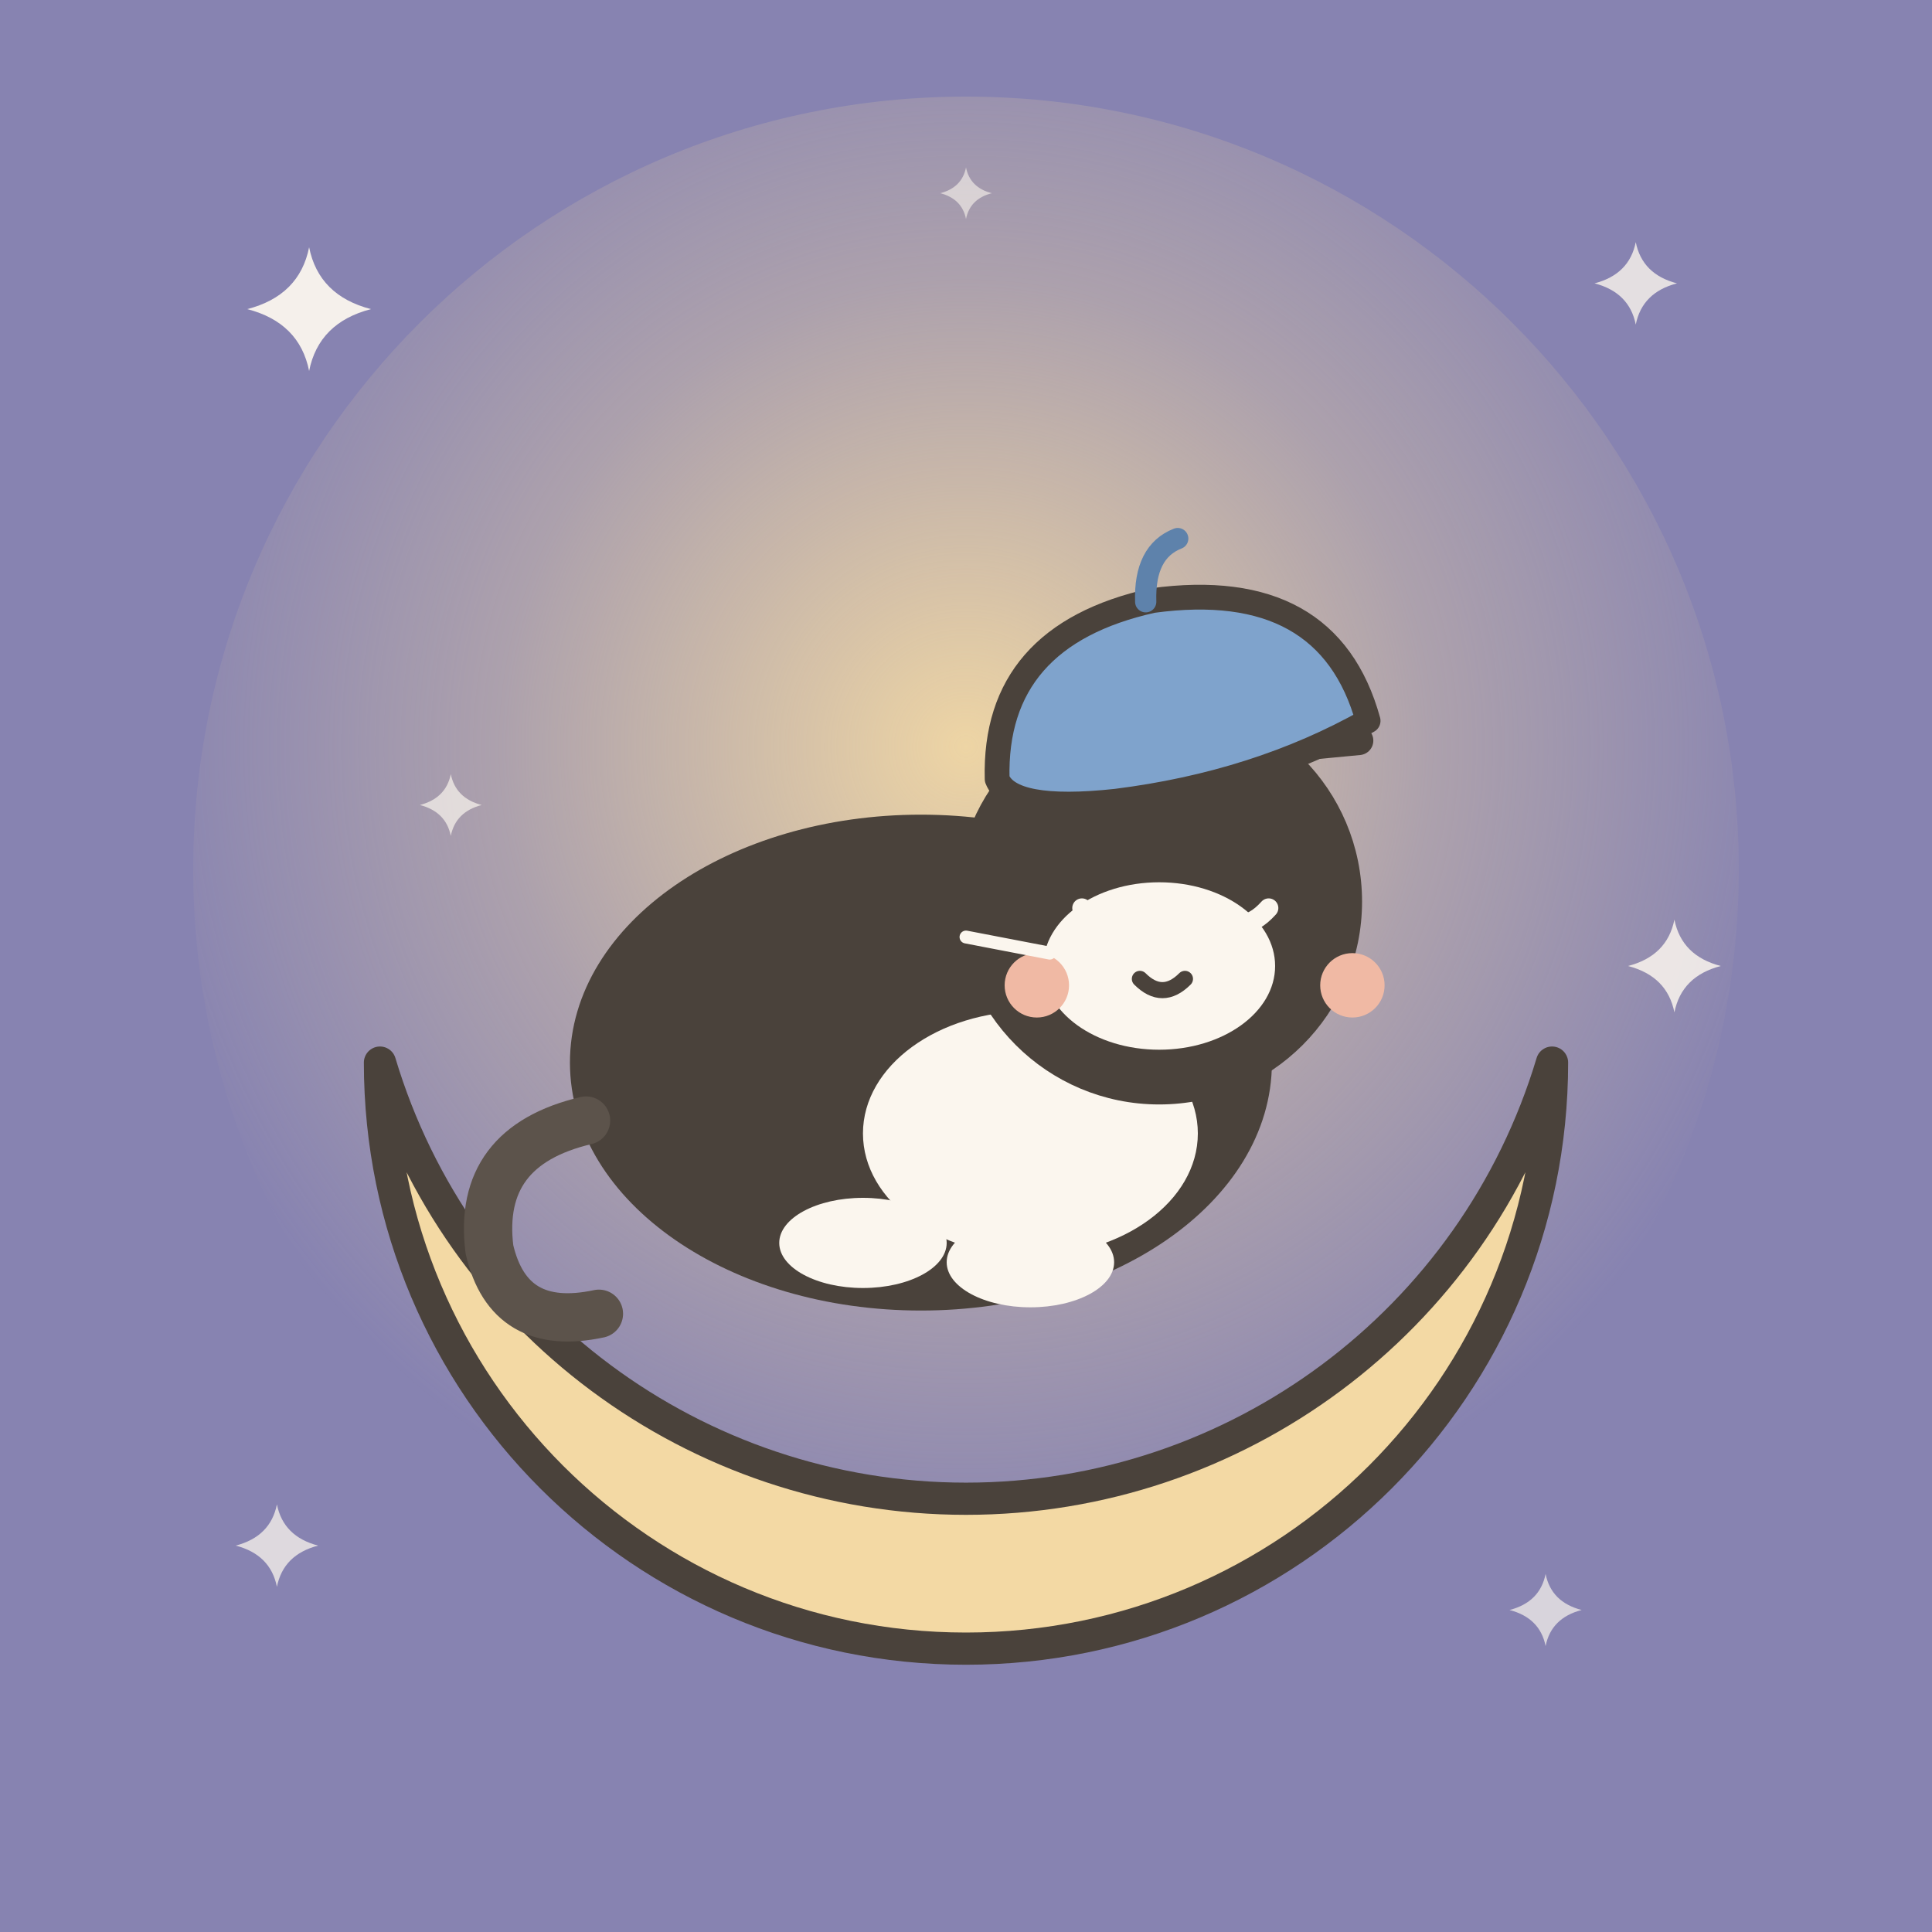
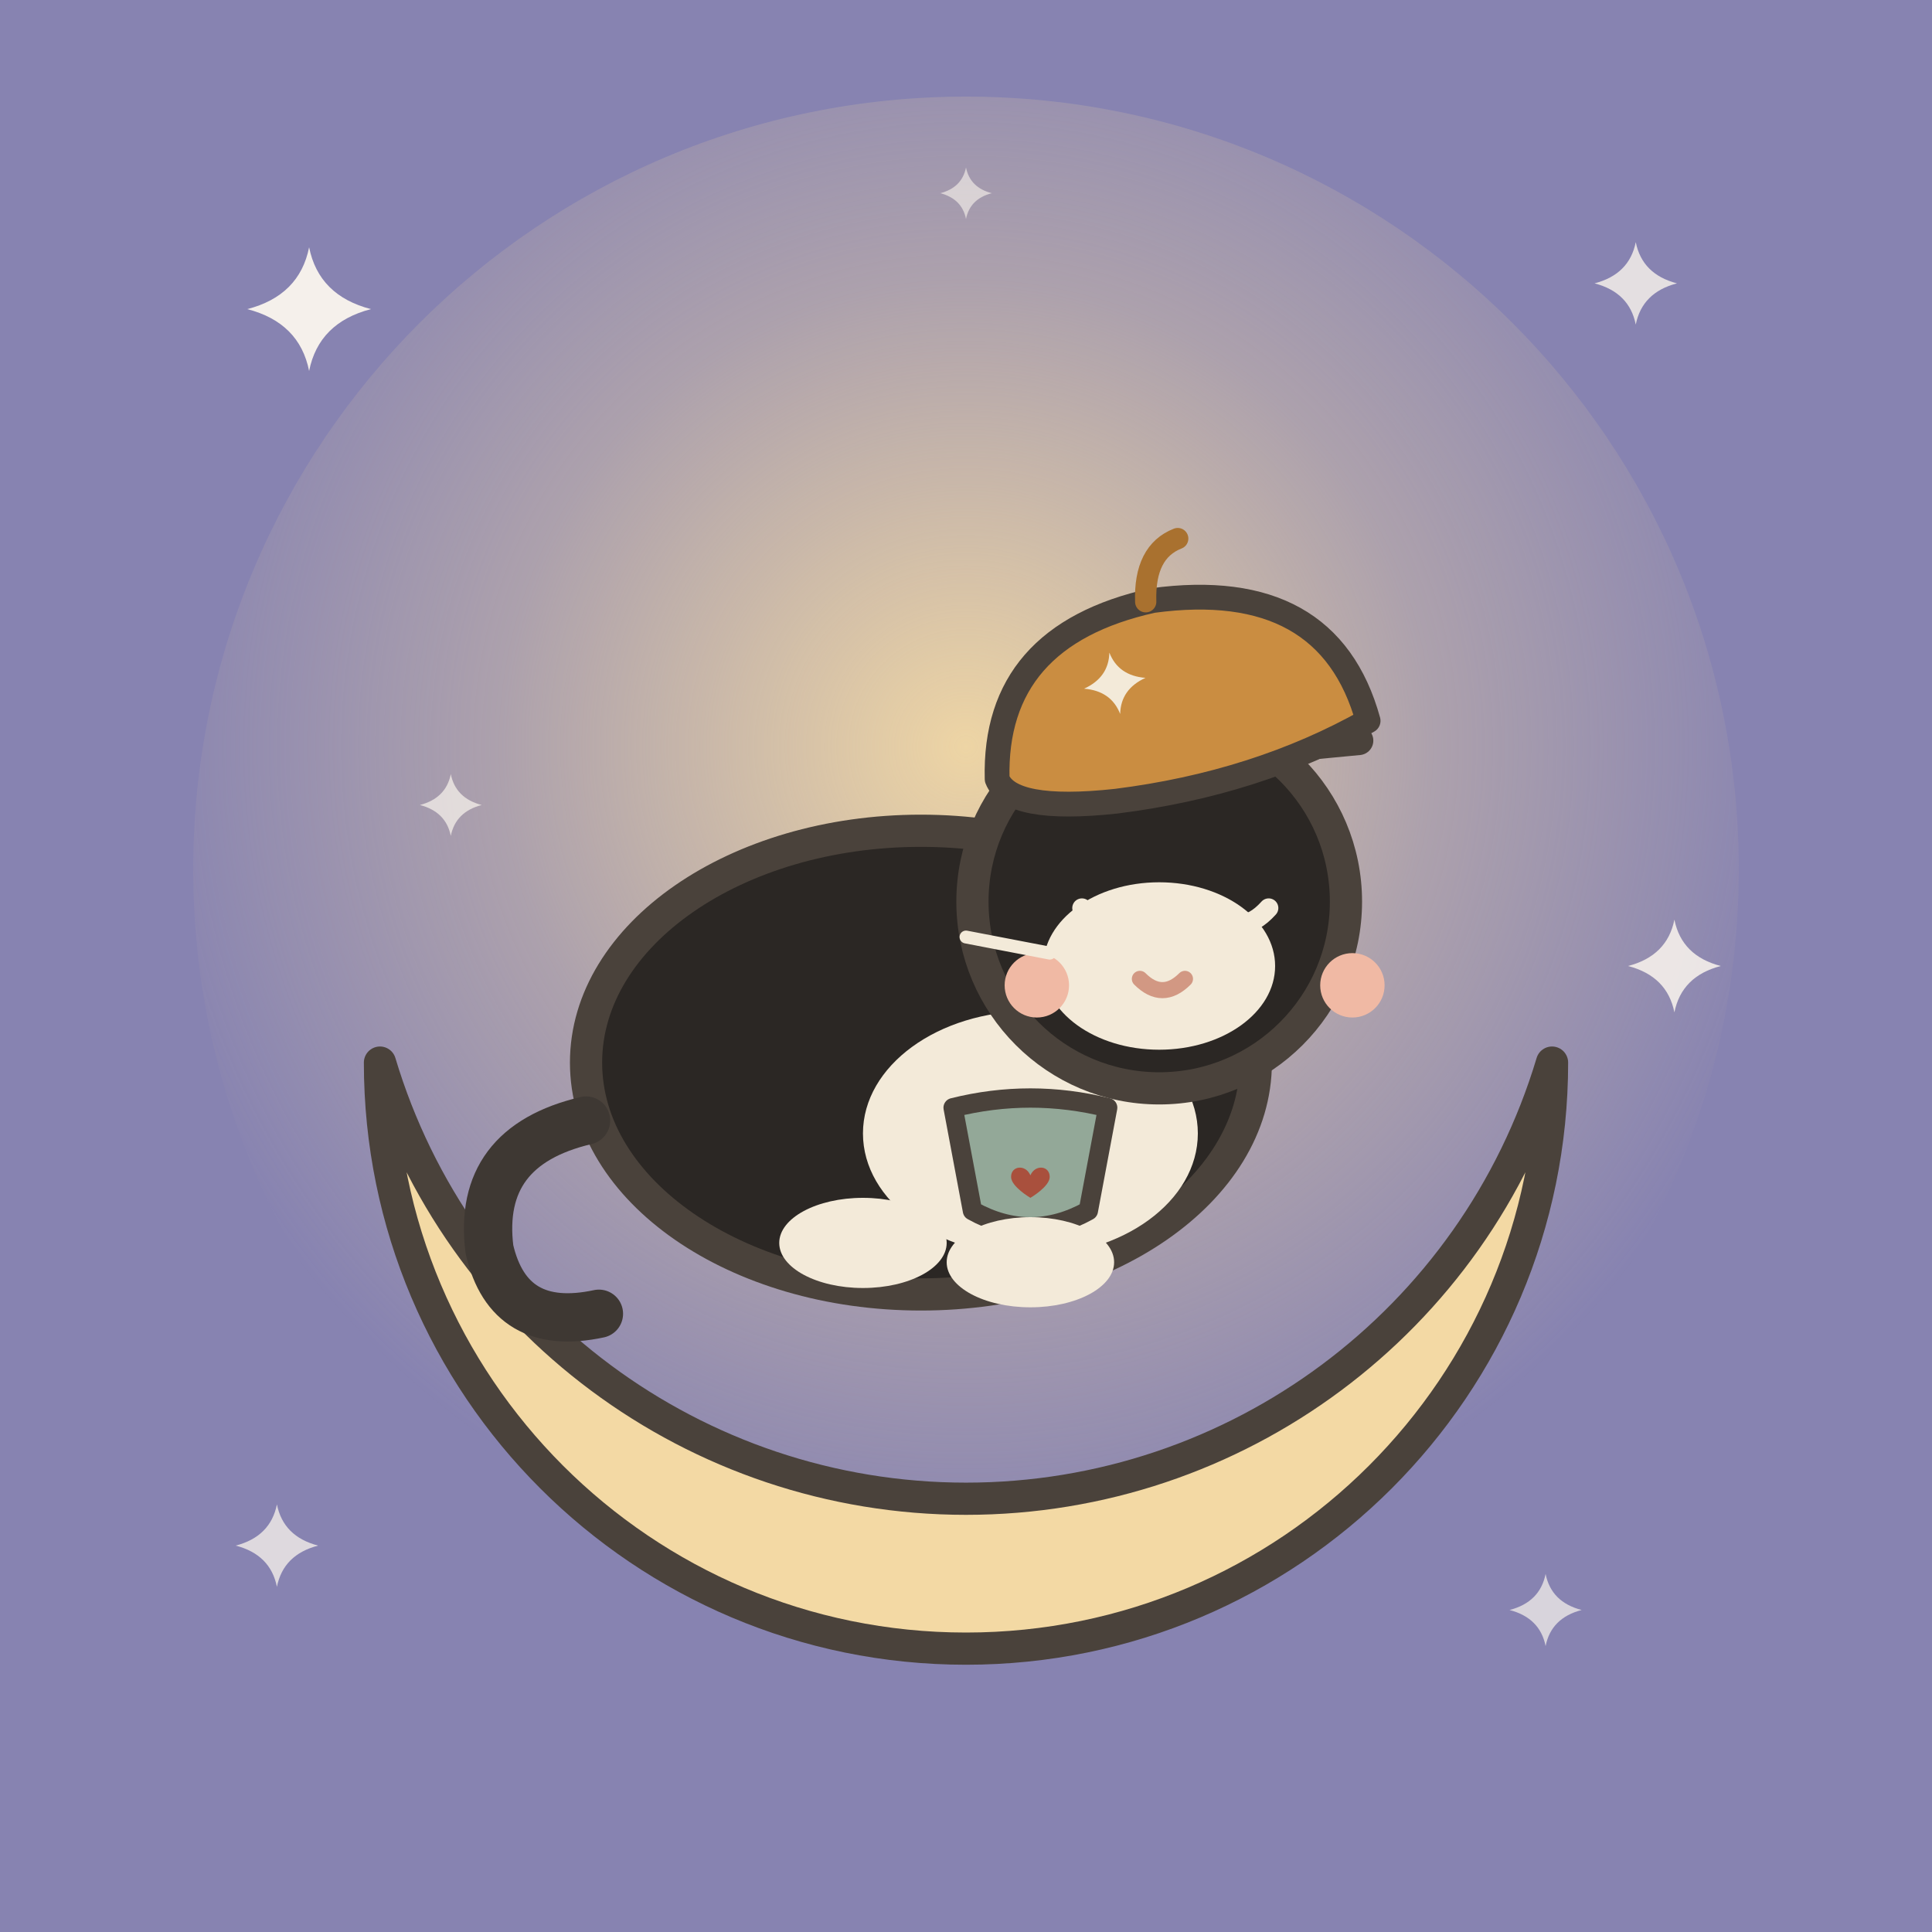
<svg xmlns="http://www.w3.org/2000/svg" viewBox="0 0 600 600" role="img">
  <defs>
    <radialGradient id="glow" cx="50%" cy="42%" r="55%">
      <stop offset="0%" stop-color="#F3D9A4" stop-opacity="0.95" />
      <stop offset="55%" stop-color="#F3D9A4" stop-opacity="0.35" />
      <stop offset="100%" stop-color="#F3D9A4" stop-opacity="0" />
    </radialGradient>
  </defs>
  <rect width="600" height="600" fill="#8E8BB8" />
  <rect width="600" height="600" fill="#7C79A8" opacity="0.4" />
  <circle cx="300" cy="270" r="240" fill="url(#glow)" />
  <path d="M118,330 A190,190 0 0 0 482,330 A150,150 0 0 1 118,330 Z" fill="#F3D9A4" stroke="#4A423B" stroke-width="10" stroke-linecap="round" stroke-linejoin="round" />
-   <ellipse cx="286" cy="330" rx="104" ry="72" fill="#4A423B" stroke="#4A423B" stroke-width="10" />
-   <ellipse cx="320" cy="352" rx="52" ry="38" fill="#FBF6EE" />
-   <ellipse cx="268" cy="386" rx="26" ry="14" fill="#FBF6EE" />
-   <ellipse cx="320" cy="392" rx="26" ry="14" fill="#FBF6EE" />
-   <circle cx="360" cy="280" r="58" fill="#4A423B" stroke="#4A423B" stroke-width="10" />
-   <path d="M322,244 l8,-38 l32,22 Z" fill="#4A423B" stroke="#4A423B" stroke-width="9" stroke-linecap="round" stroke-linejoin="round" />
-   <path d="M380,234 l18,-34 l24,30 Z" fill="#4A423B" stroke="#4A423B" stroke-width="9" stroke-linecap="round" stroke-linejoin="round" />
-   <ellipse cx="360" cy="300" rx="36" ry="26" fill="#FBF6EE" />
-   <path d="M336,282 q9,10 18,0 M376,282 q9,10 18,0" fill="none" stroke="#FBF6EE" stroke-width="6" stroke-linecap="round" stroke-linejoin="round" />
-   <path d="M354,304 q7,7 14,0" fill="none" stroke="#4A423B" stroke-width="5" stroke-linecap="round" stroke-linejoin="round" />
+   <ellipse cx="286" cy="330" rx="104" ry="72" fill="#2B2724" stroke="#4A423B" stroke-width="10" />
+   <ellipse cx="320" cy="352" rx="52" ry="38" fill="#F3EAD9" />
+   <path d="M296,344 Q320,338 344,344 L338,376 Q320,386 302,376 Z" fill="#93A898" stroke="#4A423B" stroke-width="6" stroke-linecap="round" stroke-linejoin="round" />
+   <path transform="translate(320,362) scale(0.5)" fill="#A9503D" d="M0,6 C-3,-1 -12,0 -12,7 C-12,13 0,20 0,20 C0,20 12,13 12,7 C12,0 3,-1 0,6 Z" />
+   <ellipse cx="268" cy="386" rx="26" ry="14" fill="#F3EAD9" />
+   <ellipse cx="320" cy="392" rx="26" ry="14" fill="#F3EAD9" />
+   <circle cx="360" cy="280" r="58" fill="#2B2724" stroke="#4A423B" stroke-width="10" />
+   <path d="M322,244 l8,-38 l32,22 Z" fill="#2B2724" stroke="#4A423B" stroke-width="9" stroke-linecap="round" stroke-linejoin="round" />
+   <path d="M380,234 l18,-34 l24,30 Z" fill="#2B2724" stroke="#4A423B" stroke-width="9" stroke-linecap="round" stroke-linejoin="round" />
+   <ellipse cx="360" cy="300" rx="36" ry="26" fill="#F3EAD9" />
+   <path d="M336,282 q9,10 18,0 M376,282 q9,10 18,0" fill="none" stroke="#F3EAD9" stroke-width="6" stroke-linecap="round" stroke-linejoin="round" />
+   <path d="M354,304 q7,7 14,0" fill="none" stroke="#D29883" stroke-width="5" stroke-linecap="round" stroke-linejoin="round" />
  <circle cx="322" cy="306" r="10" fill="#F0B9A4" />
  <circle cx="420" cy="306" r="10" fill="#F0B9A4" />
-   <path d="M326,296 l-26,-5" fill="none" stroke="#FBF6EE" stroke-width="4" stroke-linecap="round" stroke-linejoin="round" />
-   <path d="M308.8,232 Q315.4,188.0 366,185.8 Q421.0,188.0 425.4,234.2 Q388.0,247.4 344.0,245.2 Q311.0,243.0 308.8,232 Z" fill="#7FA3CC" stroke="#4A423B" stroke-width="7.7" stroke-linecap="round" stroke-linejoin="round" transform="rotate(-10 366 232)" />
-   <path d="M363.8,185.8 q2.2,-15.4 13.2,-17.6" fill="none" stroke="#5E82AB" stroke-width="6.6" stroke-linecap="round" stroke-linejoin="round" transform="rotate(-10 366 232)" />
-   <path d="M182,348 q-34,8 -30,40 q6,26 34,20" fill="none" stroke="#5C534B" stroke-width="15" stroke-linecap="round" stroke-linejoin="round" />
+   <path d="M326,296 l-26,-5" fill="none" stroke="#F3EAD9" stroke-width="4" stroke-linecap="round" stroke-linejoin="round" />
+   <path d="M308.8,232 Q315.4,188.0 366,185.8 Q421.0,188.0 425.4,234.2 Q388.0,247.4 344.0,245.2 Q311.0,243.0 308.8,232 Z" fill="#CA8D41" stroke="#4A423B" stroke-width="7.7" stroke-linecap="round" stroke-linejoin="round" transform="rotate(-10 366 232)" />
+   <path d="M363.8,185.8 q2.2,-15.4 13.2,-17.6" fill="none" stroke="#A9712F" stroke-width="6.6" stroke-linecap="round" stroke-linejoin="round" transform="rotate(-10 366 232)" />
+   <path transform="translate(346.2,212.2) scale(0.605) rotate(-10)" fill="#F3EAD9" d="M0,-16 Q2.5,-3.5 16,0 Q2.5,3.5 0,16 Q-2.5,3.5 -16,0 Q-2.5,-3.5 0,-16 Z" />
+   <path d="M182,348 q-34,8 -30,40 q6,26 34,20" fill="none" stroke="#3E3833" stroke-width="15" stroke-linecap="round" stroke-linejoin="round" />
  <path transform="translate(96,96) scale(1.2)" fill="#FBF6EE" opacity="0.95" d="M0,-16 Q2.5,-3.5 16,0 Q2.5,3.5 0,16 Q-2.5,3.5 -16,0 Q-2.5,-3.5 0,-16 Z" />
  <path transform="translate(508,88) scale(0.8)" fill="#FBF6EE" opacity="0.8" d="M0,-16 Q2.5,-3.5 16,0 Q2.5,3.5 0,16 Q-2.5,3.5 -16,0 Q-2.5,-3.5 0,-16 Z" />
  <path transform="translate(140,250) scale(0.6)" fill="#FBF6EE" opacity="0.7" d="M0,-16 Q2.5,-3.5 16,0 Q2.5,3.5 0,16 Q-2.5,3.5 -16,0 Q-2.5,-3.5 0,-16 Z" />
  <path transform="translate(520,300) scale(0.9)" fill="#FBF6EE" opacity="0.85" d="M0,-16 Q2.5,-3.5 16,0 Q2.5,3.5 0,16 Q-2.5,3.5 -16,0 Q-2.5,-3.5 0,-16 Z" />
  <path transform="translate(86,480) scale(0.8)" fill="#FBF6EE" opacity="0.75" d="M0,-16 Q2.5,-3.5 16,0 Q2.5,3.5 0,16 Q-2.5,3.5 -16,0 Q-2.5,-3.5 0,-16 Z" />
  <path transform="translate(480,500) scale(0.7)" fill="#FBF6EE" opacity="0.7" d="M0,-16 Q2.5,-3.5 16,0 Q2.5,3.5 0,16 Q-2.5,3.5 -16,0 Q-2.5,-3.5 0,-16 Z" />
  <path transform="translate(300,60) scale(0.5)" fill="#FBF6EE" opacity="0.6" d="M0,-16 Q2.5,-3.5 16,0 Q2.5,3.5 0,16 Q-2.5,3.5 -16,0 Q-2.5,-3.5 0,-16 Z" />
</svg>
